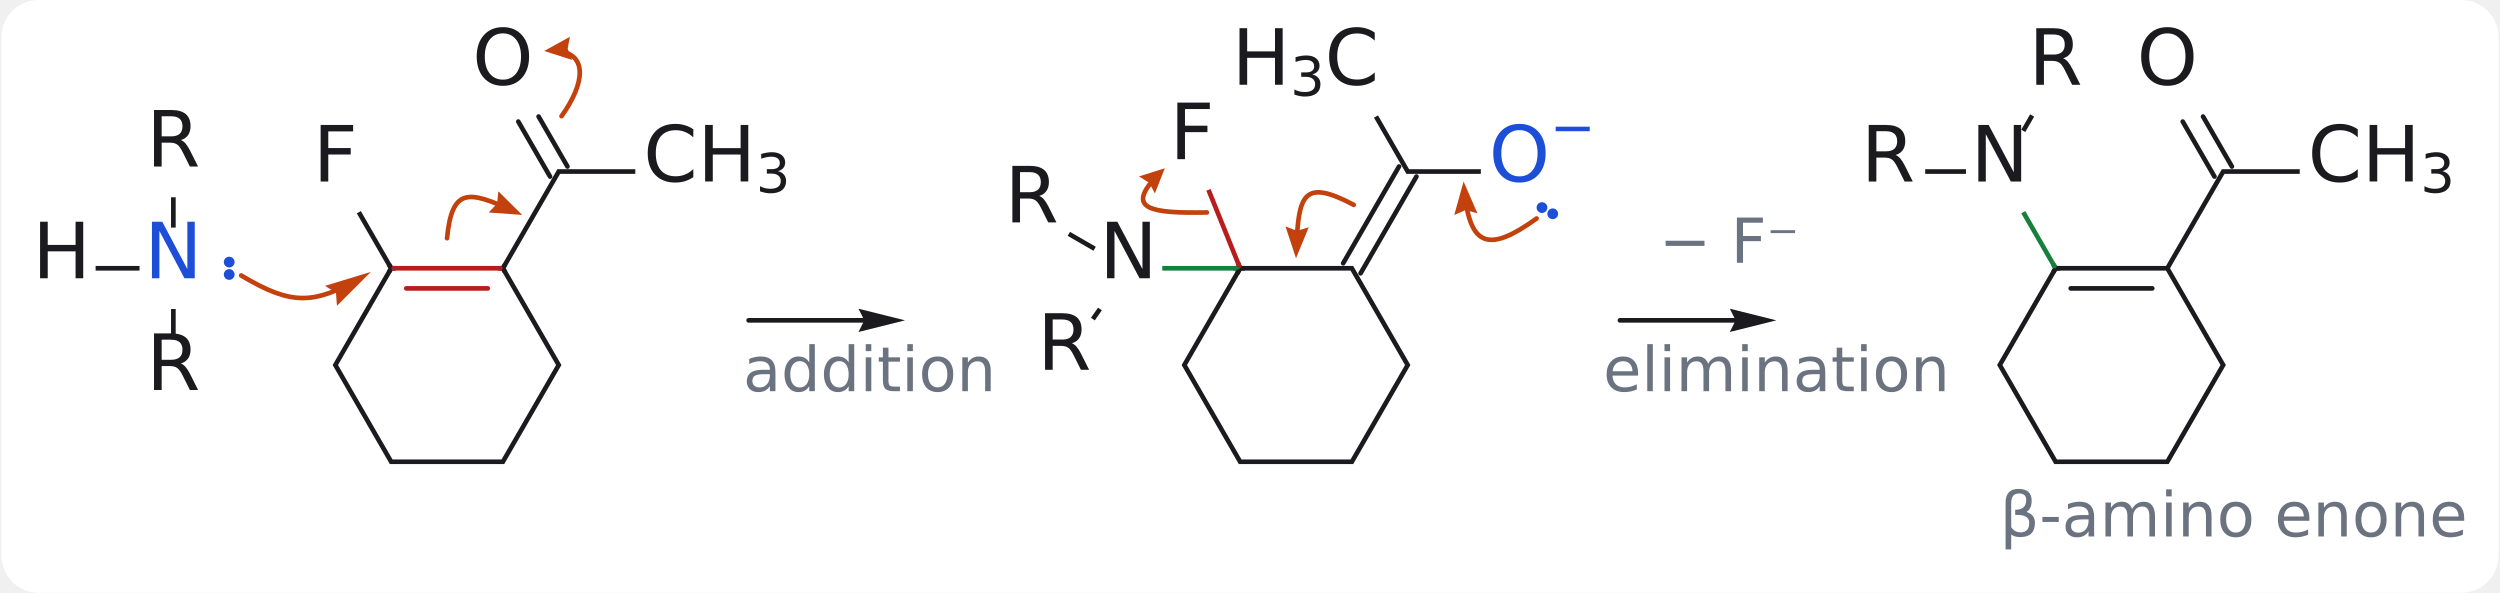
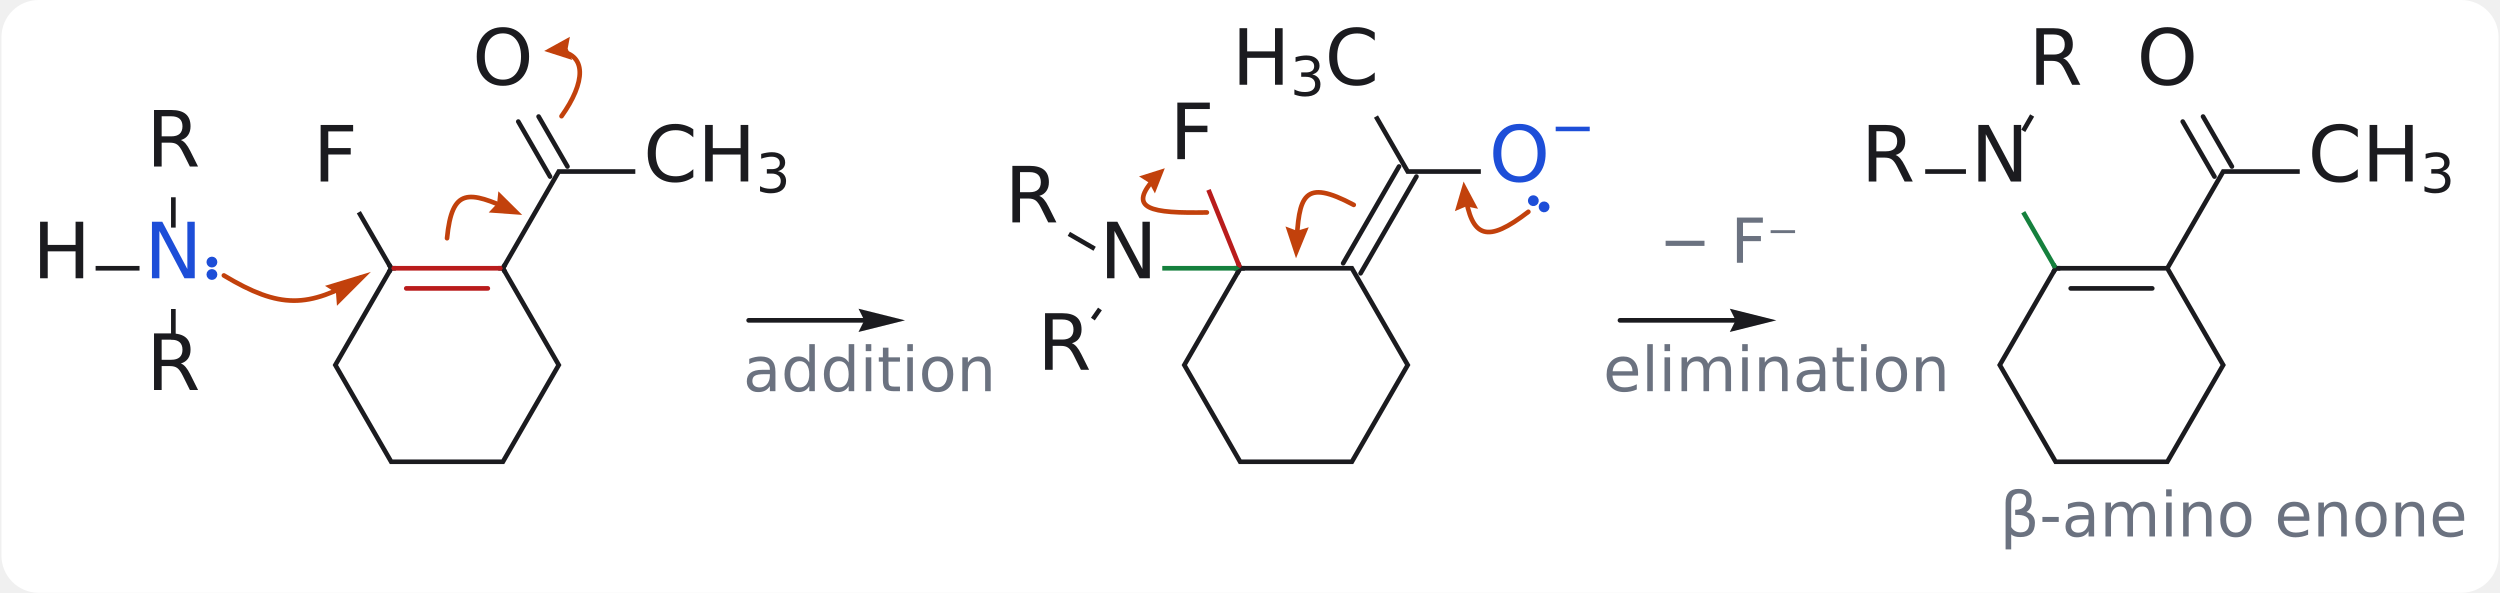
<svg xmlns="http://www.w3.org/2000/svg" viewBox="-167.533 -137.243 938.865 222.876" width="582" height="138">
  <style>.c-ink.fill{fill:#1b1b1f}.c-ink.stroke{stroke:#1b1b1f}.c-arrow.fill{fill:#c2410c}.c-arrow.stroke{stroke:#c2410c}.c-nu.fill{fill:#1d4ed8}.c-nu.stroke{stroke:#1d4ed8}.c-el.fill{fill:#b91c1c}.c-el.stroke{stroke:#b91c1c}.c-good.fill{fill:#15803d}.c-good.stroke{stroke:#15803d}.c-muted.fill{fill:#6b7280}.c-muted.stroke{stroke:#6b7280}.card{fill:#ffffff}@media (prefers-color-scheme: dark){.c-ink.fill{fill:#e6e6ea}.c-ink.stroke{stroke:#e6e6ea}.c-arrow.fill{fill:#ff9f5a}.c-arrow.stroke{stroke:#ff9f5a}.c-nu.fill{fill:#8ab4ff}.c-nu.stroke{stroke:#8ab4ff}.c-el.fill{fill:#ff8a8a}.c-el.stroke{stroke:#ff8a8a}.c-good.fill{fill:#6ee7a0}.c-good.stroke{stroke:#6ee7a0}.c-muted.fill{fill:#9ca3af}.c-muted.stroke{stroke:#9ca3af}.card{fill:#1e1e1e}}</style>
  <rect class="card" x="-167.533" y="-137.243" width="938.865" height="222.876" rx="14" />
  <path class="c-el stroke" d="M15.33 -28.812 L-15.33 -28.812 " fill="none" stroke-width="1.75" stroke-linecap="round" stroke-linejoin="round" />
  <line class="c-ink stroke" x1="38.726" y1="-70.858" x2="26.789" y2="-91.533" stroke-width="1.75" stroke-linecap="round" />
  <line class="c-ink stroke" x1="45.274" y1="-74.638" x2="34.428" y2="-93.423" stroke-width="1.75" stroke-linecap="round" />
  <line class="c-ink stroke" x1="336.926" y1="-38.262" x2="357.926" y2="-74.638" stroke-width="1.75" stroke-linecap="round" />
  <line class="c-ink stroke" x1="343.474" y1="-34.482" x2="364.474" y2="-70.858" stroke-width="1.75" stroke-linecap="round" />
  <line class="c-ink stroke" x1="641.13" y1="-28.812" x2="610.47" y2="-28.812" stroke-width="1.75" stroke-linecap="round" />
  <line class="c-ink stroke" x1="664.526" y1="-70.858" x2="652.589" y2="-91.533" stroke-width="1.75" stroke-linecap="round" />
  <line class="c-ink stroke" x1="671.074" y1="-74.638" x2="660.228" y2="-93.423" stroke-width="1.75" stroke-linecap="round" />
  <path class="c-ink fill stroke" d="M20.495 -35.497 L21.117 -34.419 L22.633 -35.294 L22.01 -36.372 L21 -36.372 Z M20.495 -37.247 L19.25 -37.247 L19.25 -35.497 L20.495 -35.497 L21 -36.372 Z M22.01 -36.372 L22.633 -37.45 L21.117 -38.325 L20.495 -37.247 L21 -36.372 Z " stroke-width="0" stroke-linecap="round" stroke-linejoin="round" />
  <path class="c-ink fill stroke" d="M-20.495 -35.497 L-19.25 -35.497 L-19.25 -37.247 L-20.495 -37.247 L-21 -36.372 Z M-22.01 -36.372 L-22.633 -35.294 L-21.117 -34.419 L-20.495 -35.497 L-21 -36.372 Z M-20.495 -37.247 L-21.117 -38.325 L-22.633 -37.45 L-22.01 -36.372 L-21 -36.372 Z " stroke-width="0" stroke-linecap="round" stroke-linejoin="round" />
  <path class="c-ink fill stroke" d="M298.705 -35.497 L299.95 -35.497 L299.95 -37.247 L298.79 -37.247 L298.2 -36.372 Z M296.684 -35.497 L296.247 -34.739 L297.762 -33.864 L298.705 -35.497 L298.2 -36.372 Z M298.79 -37.247 L298.198 -38.714 L296.575 -38.058 L296.903 -37.247 L298.2 -36.372 Z M296.903 -37.247 L295.809 -37.247 L295.809 -35.497 L296.684 -35.497 L298.2 -36.372 Z " stroke-width="0" stroke-linecap="round" stroke-linejoin="round" />
  <path class="c-ink fill stroke" d="M605.305 -35.497 L606.55 -35.497 L606.55 -37.247 L605.305 -37.247 L604.8 -36.372 Z M603.79 -36.372 L603.167 -35.294 L604.683 -34.419 L605.305 -35.497 L604.8 -36.372 Z M605.305 -37.247 L604.683 -38.325 L603.167 -37.45 L603.79 -36.372 L604.8 -36.372 Z " stroke-width="0" stroke-linecap="round" stroke-linejoin="round" />
  <path class="c-ink fill stroke" d="M43.01 0 L22.01 -36.372 L21 -36.372 L20.495 -35.497 L40.99 -0 Z M-22.01 -36.372 L-43.01 0 L-40.99 -0 L-20.495 -35.497 L-21 -36.372 Z M-43.01 -0 L-21.505 37.247 L-20.495 35.497 L-40.99 0 Z M-21.505 37.247 L21.505 37.247 L20.495 35.497 L-20.495 35.497 Z M21.505 37.247 L43.01 -0 L40.99 0 L20.495 35.497 Z M-20.495 -37.247 L-32.411 -57.888 L-33.926 -57.013 L-22.01 -36.372 L-21 -36.372 Z M22.01 -36.372 L42.505 -71.873 L41.495 -73.623 L20.495 -37.247 L21 -36.372 Z M42.505 -71.873 L70.788 -71.873 L70.788 -73.623 L41.495 -73.623 Z M-102.025 -51.67 L-102.025 -63.074 L-103.775 -63.074 L-103.775 -51.67 Z M-103.775 -21.074 L-103.775 -9.67 L-102.025 -9.67 L-102.025 -21.074 Z M-115.613 -37.247 L-132.13 -37.247 L-132.13 -35.497 L-115.613 -35.497 Z M362.21 0 L340.705 -37.247 L339.695 -35.497 L360.19 -0 Z M340.705 -37.247 L298.79 -37.247 L298.2 -36.372 L298.705 -35.497 L339.695 -35.497 Z M296.684 -35.497 L276.19 0 L278.21 -0 L298.705 -35.497 L298.2 -36.372 Z M276.19 -0 L297.695 37.247 L298.705 35.497 L278.21 0 Z M297.695 37.247 L340.705 37.247 L339.695 35.497 L298.705 35.497 Z M340.705 37.247 L362.21 -0 L360.19 0 L339.695 35.497 Z M360.695 -71.873 L388.692 -71.873 L388.692 -73.623 L361.705 -73.623 Z M361.705 -73.623 L350.021 -93.861 L348.505 -92.986 L360.695 -71.873 Z M243.924 -44.47 L234.225 -50.07 L233.35 -48.555 L243.049 -42.954 Z M244.77 -21.576 L242.105 -17.77 L243.538 -16.766 L246.204 -20.572 Z M668.81 0 L647.81 -36.372 L646.8 -36.372 L646.295 -35.497 L666.79 -0 Z M646.295 -37.247 L605.305 -37.247 L604.8 -36.372 L605.305 -35.497 L646.295 -35.497 L646.8 -36.372 Z M603.79 -36.372 L582.79 0 L584.81 -0 L605.305 -35.497 L604.8 -36.372 Z M582.79 -0 L604.295 37.247 L605.305 35.497 L584.81 0 Z M604.295 37.247 L647.305 37.247 L646.295 35.497 L605.305 35.497 Z M647.305 37.247 L668.81 -0 L666.79 0 L646.295 35.497 Z M593.39 -87.609 L596.725 -93.385 L595.21 -94.26 L591.875 -88.484 Z M571.087 -73.623 L555.759 -73.623 L555.759 -71.873 L571.087 -71.873 Z M647.81 -36.372 L668.305 -71.873 L667.295 -73.623 L646.295 -37.247 L646.8 -36.372 Z M668.305 -71.873 L696.588 -71.873 L696.588 -73.623 L667.295 -73.623 Z " stroke-width="0" stroke-linecap="round" stroke-linejoin="round" />
  <path class="c-good fill stroke" d="M296.903 -37.247 L268.913 -37.247 L268.913 -35.497 L296.684 -35.497 L298.2 -36.372 Z M605.305 -37.247 L593.389 -57.888 L591.874 -57.013 L603.79 -36.372 L604.8 -36.372 Z " stroke-width="0" stroke-linecap="round" stroke-linejoin="round" />
  <path class="c-el fill stroke" d="M20.495 -37.247 L-20.495 -37.247 L-21 -36.372 L-20.495 -35.497 L20.495 -35.497 L21 -36.372 Z M298.79 -37.247 L287.098 -66.186 L285.476 -65.531 L296.903 -37.247 L298.2 -36.372 Z " stroke-width="0" stroke-linecap="round" stroke-linejoin="round" />
  <text class="c-ink fill" xml:space="preserve" x="-50.388" y="-89.19" font-family="DejaVu Sans, Noto Sans CJK KR, Noto Sans CJK JP, sans-serif" font-size="29.167" font-weight="normal" font-style="normal" text-decoration="none" dominant-baseline="text-before-edge">F</text>
  <text class="c-ink fill" xml:space="preserve" x="9.521" y="-125.576" font-family="DejaVu Sans, Noto Sans CJK KR, Noto Sans CJK JP, sans-serif" font-size="29.167" font-weight="normal" font-style="normal" text-decoration="none" dominant-baseline="text-before-edge">O</text>
  <text class="c-ink fill" xml:space="preserve" x="73.817" y="-89.204" font-family="DejaVu Sans, Noto Sans CJK KR, Noto Sans CJK JP, sans-serif" font-size="29.167" font-weight="normal" font-style="normal" text-decoration="none" dominant-baseline="text-before-edge">CH</text>
  <text class="c-ink fill" xml:space="preserve" x="116.115" y="-78.996" font-family="DejaVu Sans, Noto Sans CJK KR, Noto Sans CJK JP, sans-serif" font-size="20.417" font-weight="normal" font-style="normal" text-decoration="none" dominant-baseline="text-before-edge">3</text>
  <text class="c-nu fill" xml:space="preserve" x="-113.809" y="-52.814" font-family="DejaVu Sans, Noto Sans CJK KR, Noto Sans CJK JP, sans-serif" font-size="29.167" font-weight="normal" font-style="normal" text-decoration="none" dominant-baseline="text-before-edge">N</text>
-   <path class="c-nu fill stroke" d="M-81.9 -35.205 C-81.256 -35.205 -80.733 -34.683 -80.733 -34.039 C-80.733 -33.394 -81.256 -32.872 -81.9 -32.872 C-82.544 -32.872 -83.067 -33.394 -83.067 -34.039 C-83.067 -34.683 -82.544 -35.205 -81.9 -35.205 Z " stroke-width="1.75" stroke-linecap="round" stroke-linejoin="round" />
-   <path class="c-nu fill stroke" d="M-81.9 -39.872 C-81.256 -39.872 -80.733 -39.35 -80.733 -38.705 C-80.733 -38.061 -81.256 -37.539 -81.9 -37.539 C-82.544 -37.539 -83.067 -38.061 -83.067 -38.705 C-83.067 -39.35 -82.544 -39.872 -81.9 -39.872 Z " stroke-width="1.75" stroke-linecap="round" stroke-linejoin="round" />
+   <path class="c-nu fill stroke" d="M-88.4 -35.205 C-87.756 -35.205 -87.233 -34.683 -87.233 -34.039 C-87.233 -33.394 -87.756 -32.872 -88.4 -32.872 C-89.044 -32.872 -89.567 -33.394 -89.567 -34.039 C-89.567 -34.683 -89.044 -35.205 -88.4 -35.205 Z " stroke-width="1.75" stroke-linecap="round" stroke-linejoin="round" />
+   <path class="c-nu fill stroke" d="M-88.4 -39.872 C-87.756 -39.872 -87.233 -39.35 -87.233 -38.705 C-87.233 -38.061 -87.756 -37.539 -88.4 -37.539 C-89.044 -37.539 -89.567 -38.061 -89.567 -38.705 C-89.567 -39.35 -89.044 -39.872 -88.4 -39.872 Z " stroke-width="1.75" stroke-linecap="round" stroke-linejoin="round" />
  <text class="c-ink fill" xml:space="preserve" x="-113.033" y="-94.814" font-family="DejaVu Sans, Noto Sans CJK KR, Noto Sans CJK JP, sans-serif" font-size="29.167" font-weight="normal" font-style="normal" text-decoration="none" dominant-baseline="text-before-edge">R</text>
  <text class="c-ink fill" xml:space="preserve" x="-113.033" y="-10.814" font-family="DejaVu Sans, Noto Sans CJK KR, Noto Sans CJK JP, sans-serif" font-size="29.167" font-weight="normal" font-style="normal" text-decoration="none" dominant-baseline="text-before-edge">R</text>
  <text class="c-ink fill" xml:space="preserve" x="-155.866" y="-52.814" font-family="DejaVu Sans, Noto Sans CJK KR, Noto Sans CJK JP, sans-serif" font-size="29.167" font-weight="normal" font-style="normal" text-decoration="none" dominant-baseline="text-before-edge">H</text>
  <text class="c-ink fill" xml:space="preserve" x="271.718" y="-97.598" font-family="DejaVu Sans, Noto Sans CJK KR, Noto Sans CJK JP, sans-serif" font-size="29.167" font-weight="normal" font-style="normal" text-decoration="none" dominant-baseline="text-before-edge">F</text>
  <text class="c-nu fill" xml:space="preserve" x="391.721" y="-89.204" font-family="DejaVu Sans, Noto Sans CJK KR, Noto Sans CJK JP, sans-serif" font-size="29.167" font-weight="normal" font-style="normal" text-decoration="none" dominant-baseline="text-before-edge">O</text>
  <text class="c-nu fill" xml:space="preserve" x="414.679" y="-96.496" font-family="DejaVu Sans, Noto Sans CJK KR, Noto Sans CJK JP, sans-serif" font-size="20.417" font-weight="normal" font-style="normal" text-decoration="none" dominant-baseline="text-before-edge">−</text>
-   <path class="c-nu fill stroke" d="M414.71 -57.442 C415.033 -58 415.746 -58.192 416.304 -57.869 C416.862 -57.547 417.053 -56.834 416.731 -56.276 C416.409 -55.718 415.695 -55.527 415.137 -55.849 C414.579 -56.171 414.388 -56.884 414.71 -57.442 Z " stroke-width="1.75" stroke-linecap="round" stroke-linejoin="round" />
-   <path class="c-nu fill stroke" d="M410.669 -59.776 C410.991 -60.334 411.705 -60.525 412.263 -60.203 C412.821 -59.881 413.012 -59.167 412.69 -58.609 C412.368 -58.051 411.654 -57.86 411.096 -58.182 C410.538 -58.504 410.347 -59.218 410.669 -59.776 Z " stroke-width="1.75" stroke-linecap="round" stroke-linejoin="round" />
+   <path class="c-nu fill stroke" d="M411.46 -60.041 C411.783 -60.599 412.496 -60.79 413.054 -60.468 C413.612 -60.145 413.803 -59.432 413.481 -58.874 C413.159 -58.316 412.445 -58.125 411.887 -58.447 C411.329 -58.769 411.138 -59.483 411.46 -60.041 Z " stroke-width="1.75" stroke-linecap="round" stroke-linejoin="round" />
+   <path class="c-nu fill stroke" d="M407.419 -62.374 C407.741 -62.932 408.455 -63.123 409.013 -62.801 C409.571 -62.479 409.762 -61.765 409.44 -61.207 C409.118 -60.649 408.404 -60.458 407.846 -60.78 C407.288 -61.102 407.097 -61.816 407.419 -62.374 Z " stroke-width="1.75" stroke-linecap="round" stroke-linejoin="round" />
  <text class="c-ink fill" xml:space="preserve" x="295.096" y="-125.576" font-family="DejaVu Sans, Noto Sans CJK KR, Noto Sans CJK JP, sans-serif" font-size="29.167" font-weight="normal" font-style="normal" text-decoration="none" dominant-baseline="text-before-edge">H</text>
  <text class="c-ink fill" xml:space="preserve" x="317.028" y="-115.368" font-family="DejaVu Sans, Noto Sans CJK KR, Noto Sans CJK JP, sans-serif" font-size="20.417" font-weight="normal" font-style="normal" text-decoration="none" dominant-baseline="text-before-edge">3</text>
  <text class="c-ink fill" xml:space="preserve" x="330.017" y="-125.576" font-family="DejaVu Sans, Noto Sans CJK KR, Noto Sans CJK JP, sans-serif" font-size="29.167" font-weight="normal" font-style="normal" text-decoration="none" dominant-baseline="text-before-edge">C</text>
  <text class="c-ink fill" xml:space="preserve" x="245.291" y="-52.814" font-family="DejaVu Sans, Noto Sans CJK KR, Noto Sans CJK JP, sans-serif" font-size="29.167" font-weight="normal" font-style="normal" text-decoration="none" dominant-baseline="text-before-edge">N</text>
  <text class="c-ink fill" xml:space="preserve" x="209.695" y="-73.814" font-family="DejaVu Sans, Noto Sans CJK KR, Noto Sans CJK JP, sans-serif" font-size="29.167" font-weight="normal" font-style="normal" text-decoration="none" dominant-baseline="text-before-edge">R</text>
  <text class="c-ink fill" xml:space="preserve" x="221.976" y="-18.412" font-family="DejaVu Sans, Noto Sans CJK KR, Noto Sans CJK JP, sans-serif" font-size="29.167" font-weight="normal" font-style="normal" text-decoration="none" dominant-baseline="text-before-edge">R</text>
  <text class="c-ink fill" xml:space="preserve" x="572.891" y="-89.19" font-family="DejaVu Sans, Noto Sans CJK KR, Noto Sans CJK JP, sans-serif" font-size="29.167" font-weight="normal" font-style="normal" text-decoration="none" dominant-baseline="text-before-edge">N</text>
  <text class="c-ink fill" xml:space="preserve" x="594.667" y="-125.562" font-family="DejaVu Sans, Noto Sans CJK KR, Noto Sans CJK JP, sans-serif" font-size="29.167" font-weight="normal" font-style="normal" text-decoration="none" dominant-baseline="text-before-edge">R</text>
  <text class="c-ink fill" xml:space="preserve" x="531.667" y="-89.19" font-family="DejaVu Sans, Noto Sans CJK KR, Noto Sans CJK JP, sans-serif" font-size="29.167" font-weight="normal" font-style="normal" text-decoration="none" dominant-baseline="text-before-edge">R</text>
  <text class="c-ink fill" xml:space="preserve" x="635.321" y="-125.576" font-family="DejaVu Sans, Noto Sans CJK KR, Noto Sans CJK JP, sans-serif" font-size="29.167" font-weight="normal" font-style="normal" text-decoration="none" dominant-baseline="text-before-edge">O</text>
  <text class="c-ink fill" xml:space="preserve" x="699.617" y="-89.204" font-family="DejaVu Sans, Noto Sans CJK KR, Noto Sans CJK JP, sans-serif" font-size="29.167" font-weight="normal" font-style="normal" text-decoration="none" dominant-baseline="text-before-edge">CH</text>
  <text class="c-ink fill" xml:space="preserve" x="741.915" y="-78.996" font-family="DejaVu Sans, Noto Sans CJK KR, Noto Sans CJK JP, sans-serif" font-size="20.417" font-weight="normal" font-style="normal" text-decoration="none" dominant-baseline="text-before-edge">3</text>
  <path class="c-ink stroke" d="M113.4 -16.8 L167.825 -16.8 " fill="none" stroke-width="1.75" stroke-linecap="round" stroke-linejoin="round" />
  <path class="c-ink fill stroke" d="M172.2 -16.8 L154.7 -21.175 L156.887 -16.8 L154.7 -12.425 Z " stroke-width="0" stroke-linecap="round" stroke-linejoin="round" />
  <path class="c-ink stroke" d="M441 -16.8 L495.425 -16.8 " fill="none" stroke-width="1.75" stroke-linecap="round" stroke-linejoin="round" />
  <path class="c-ink fill stroke" d="M499.8 -16.8 L482.3 -21.175 L484.488 -16.8 L482.3 -12.425 Z " stroke-width="0" stroke-linecap="round" stroke-linejoin="round" />
-   <path class="c-arrow stroke" d="M-77.405 -33.675 C-58.411 -22.278 -50.034 -22.728 -32.406 -32.811 " fill="none" stroke-width="1.75" stroke-linecap="round" stroke-linejoin="round" />
+   <path class="c-arrow stroke" d="M-83.905 -33.675 C-62.735 -20.973 -52.333 -21.44 -32.407 -32.813 " fill="none" stroke-width="1.75" stroke-linecap="round" stroke-linejoin="round" />
  <path class="c-arrow fill stroke" d="M-28.632 -35.026 L-45.889 -29.774 L-41.763 -27.148 L-41.388 -22.271 Z " stroke-width="0" stroke-linecap="round" stroke-linejoin="round" />
  <path class="c-arrow stroke" d="M0 -47.682 C1.865 -66.924 8.23 -65.437 24.266 -58.241 " fill="none" stroke-width="1.75" stroke-linecap="round" stroke-linejoin="round" />
  <path class="c-arrow fill stroke" d="M28.252 -56.435 L19.295 -65.316 L18.829 -60.721 L15.672 -57.351 Z " stroke-width="0" stroke-linecap="round" stroke-linejoin="round" />
  <path class="c-arrow stroke" d="M43.044 -93.559 C51.938 -106.003 53.173 -117.327 40.883 -118.172 " fill="none" stroke-width="1.75" stroke-linecap="round" stroke-linejoin="round" />
  <path class="c-arrow fill stroke" d="M36.513 -118.076 L47.038 -114.705 L45.351 -118.936 L46.19 -123.414 Z " stroke-width="0" stroke-linecap="round" stroke-linejoin="round" />
-   <path class="c-arrow stroke" d="M409.654 -55.097 C391.567 -42.007 384.752 -44.739 382.584 -64.64 " fill="none" stroke-width="1.75" stroke-linecap="round" stroke-linejoin="round" />
-   <path class="c-arrow fill stroke" d="M382.2 -68.998 L378.695 -56.414 L382.952 -58.254 L387.424 -57.025 Z " stroke-width="0" stroke-linecap="round" stroke-linejoin="round" />
+   <path class="c-arrow stroke" d="M406.553 -57.61 C391.089 -45.65 385.214 -47.608 382.73 -64.654 " fill="none" stroke-width="1.75" stroke-linecap="round" stroke-linejoin="round" />
+   <path class="c-arrow fill stroke" d="M382.2 -68.998 L378.939 -57.856 L383.155 -59.637 L387.644 -58.744 Z " stroke-width="0" stroke-linecap="round" stroke-linejoin="round" />
  <path class="c-arrow stroke" d="M340.905 -60.215 C322.051 -70.236 320.18 -63.964 319.364 -44.494 " fill="none" stroke-width="1.75" stroke-linecap="round" stroke-linejoin="round" />
  <path class="c-arrow fill stroke" d="M319.2 -40.122 L323.986 -51.793 L319.562 -50.468 L315.241 -52.099 Z " stroke-width="0" stroke-linecap="round" stroke-linejoin="round" />
  <path class="c-arrow stroke" d="M285.676 -57.36 C264.855 -57.01 254.937 -58.451 266.752 -70.913 " fill="none" stroke-width="1.75" stroke-linecap="round" stroke-linejoin="round" />
  <path class="c-arrow fill stroke" d="M269.868 -73.987 L260.174 -70.922 L263.998 -68.507 L266.145 -64.526 Z " stroke-width="0" stroke-linecap="round" stroke-linejoin="round" />
  <text class="c-muted fill" xml:space="preserve" x="111.3" y="-6.3" font-family="DejaVu Sans, Noto Sans CJK KR, Noto Sans CJK JP, sans-serif" font-size="23.333" font-weight="normal" font-style="normal" text-decoration="none" dominant-baseline="text-before-edge">addition</text>
  <text class="c-muted fill" xml:space="preserve" x="434.7" y="-6.3" font-family="DejaVu Sans, Noto Sans CJK KR, Noto Sans CJK JP, sans-serif" font-size="23.333" font-weight="normal" font-style="normal" text-decoration="none" dominant-baseline="text-before-edge">elimination</text>
  <text class="c-muted fill" xml:space="preserve" x="455.7" y="-54.6" font-family="DejaVu Sans, Noto Sans CJK KR, Noto Sans CJK JP, sans-serif" font-size="23.333" font-weight="normal" font-style="normal" text-decoration="none" dominant-baseline="text-before-edge">− F⁻</text>
  <text class="c-muted fill" xml:space="preserve" x="583.8" y="48.3" font-family="DejaVu Sans, Noto Sans CJK KR, Noto Sans CJK JP, sans-serif" font-size="23.333" font-weight="normal" font-style="normal" text-decoration="none" dominant-baseline="text-before-edge">β-amino enone</text>
</svg>
